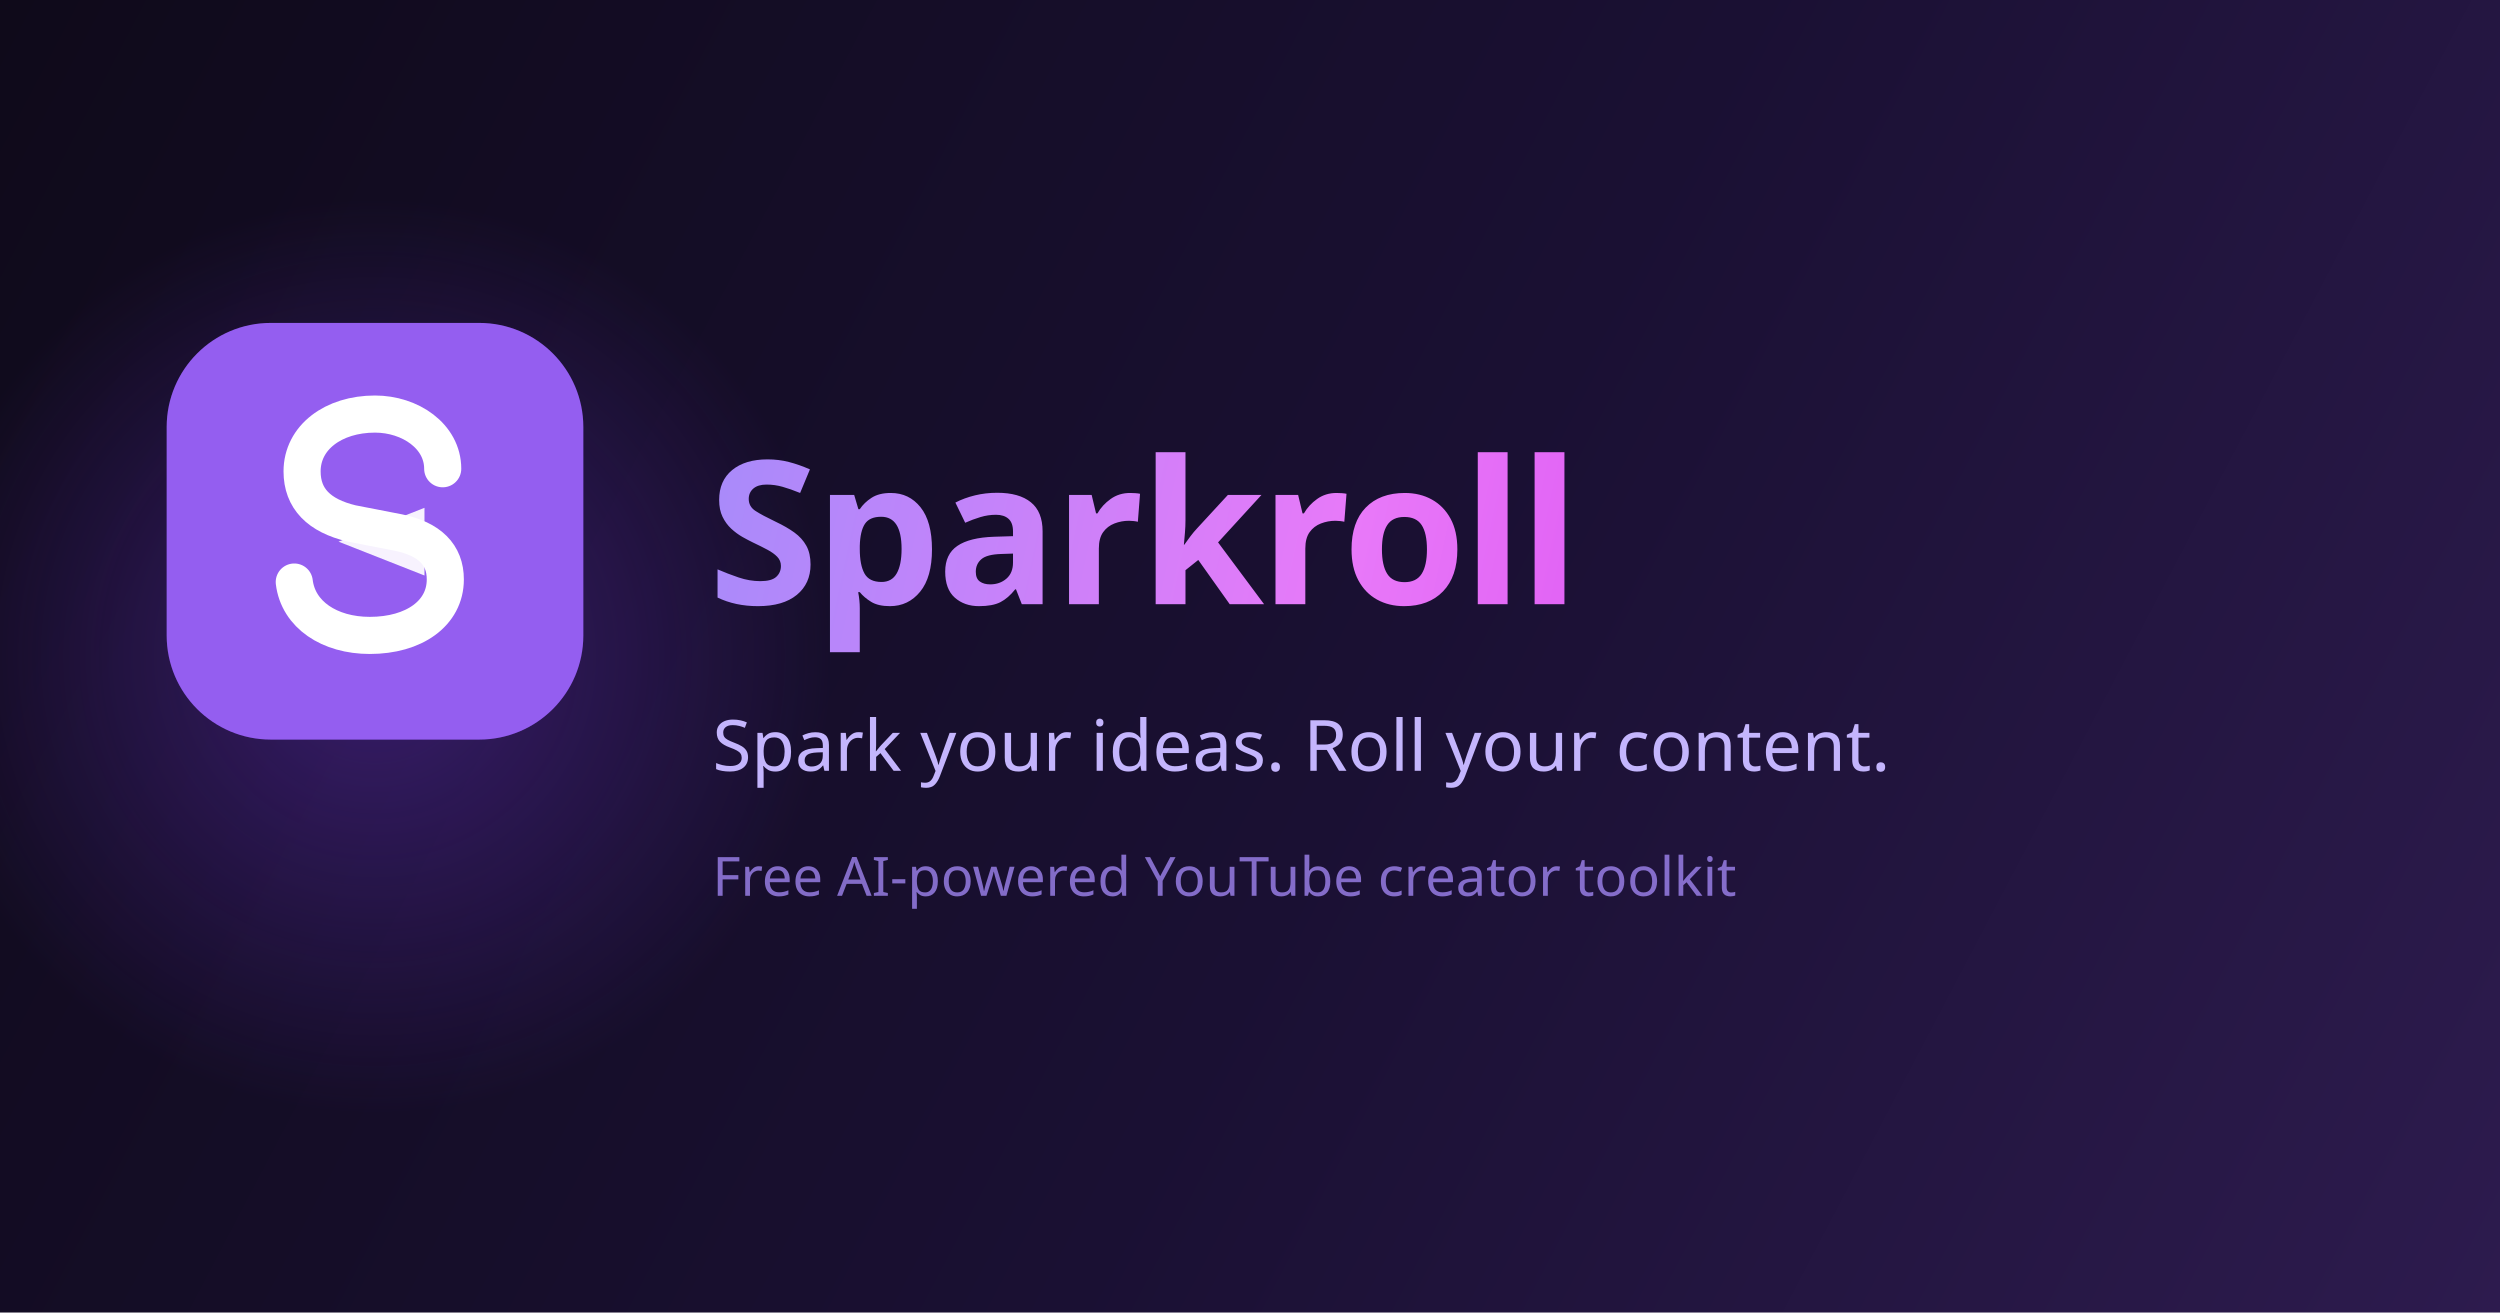
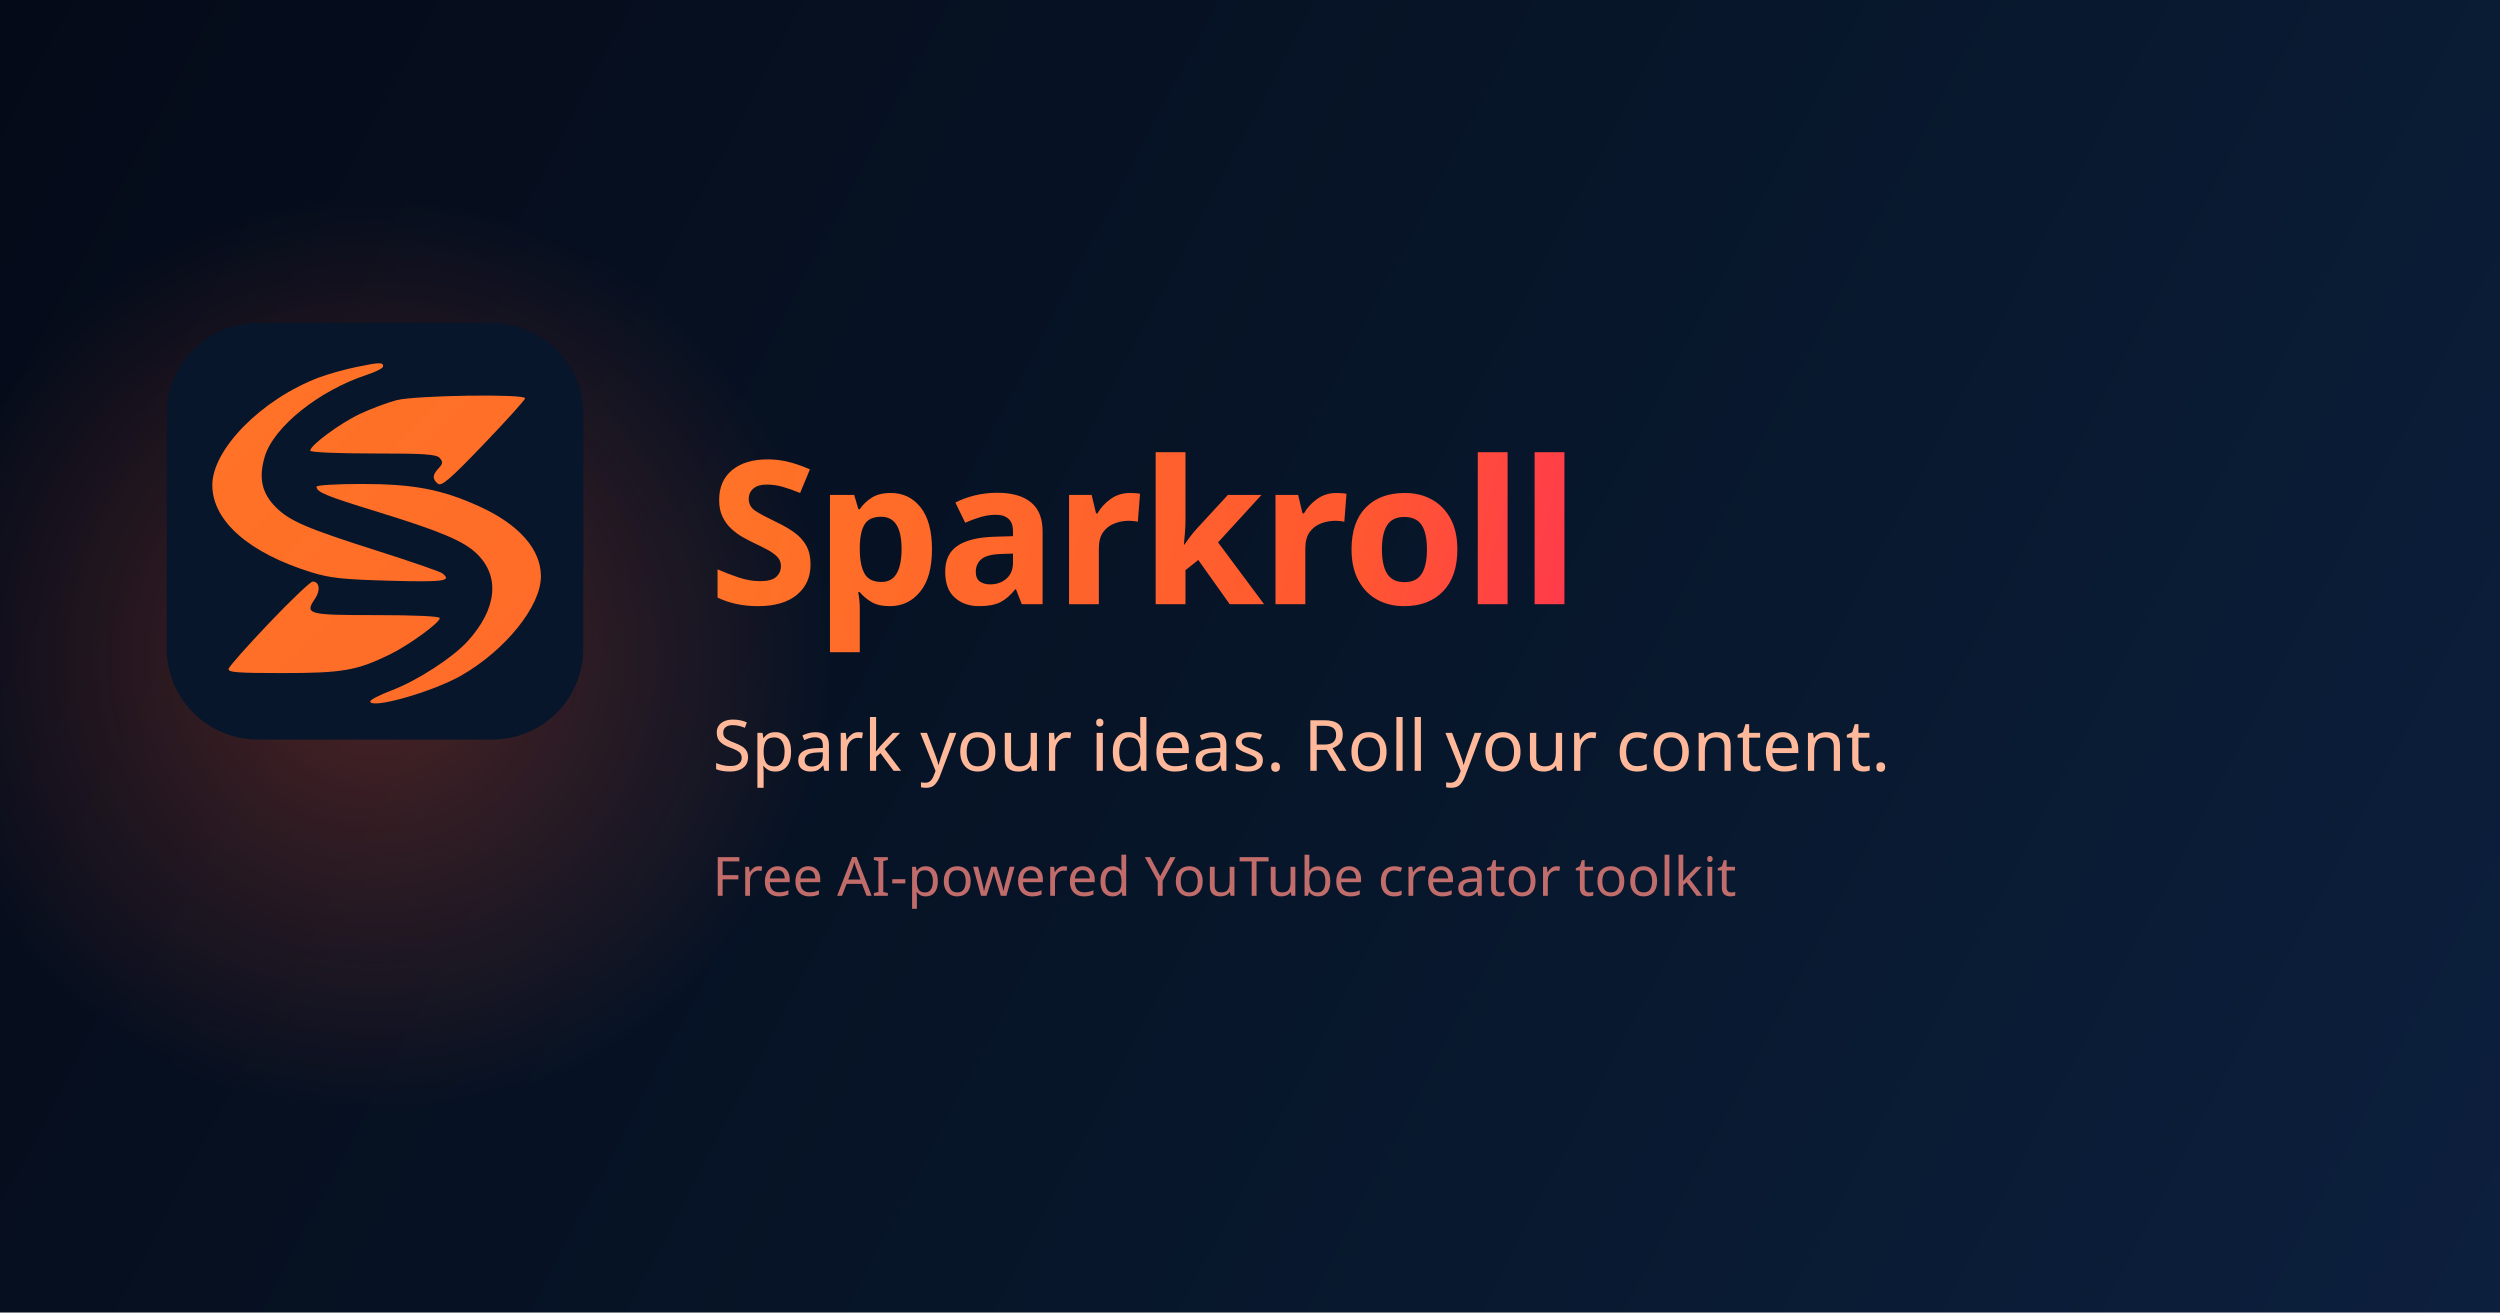
<svg xmlns="http://www.w3.org/2000/svg" width="1200" height="630" viewBox="0 0 1200 630" fill="none">
  <defs>
    <linearGradient id="bg" x1="0" y1="0" x2="1200" y2="630" gradientUnits="userSpaceOnUse">
-       <stop stop-color="#0f0a1a" />
-       <stop offset="0.55" stop-color="#1a1033" />
-       <stop offset="1" stop-color="#2d1b4e" />
+       <stop stop-color="#050A18" />
+       <stop offset="0.55" stop-color="#07162A" />
+       <stop offset="1" stop-color="#0c1f3d" />
    </linearGradient>
-     <linearGradient id="logo-bg" x1="80" y1="80" x2="280" y2="280" gradientUnits="userSpaceOnUse">
-       <stop stop-color="#7c3aed" />
-       <stop offset="1" stop-color="#d946ef" />
-     </linearGradient>
-     <linearGradient id="logo-shine" x1="100" y1="90" x2="220" y2="210" gradientUnits="userSpaceOnUse">
-       <stop stop-color="#fff" stop-opacity="0.18" />
-       <stop offset="1" stop-color="#fff" stop-opacity="0" />
+     <linearGradient id="logo-mark" x1="0" y1="0" x2="200" y2="200" gradientUnits="userSpaceOnUse">
+       <stop stop-color="#FF7426" />
+       <stop offset="0.45" stop-color="#FF5830" />
+       <stop offset="1" stop-color="#FF1172" />
    </linearGradient>
    <linearGradient id="title" x1="340" y1="200" x2="900" y2="320" gradientUnits="userSpaceOnUse">
-       <stop stop-color="#a78bfa" />
-       <stop offset="0.55" stop-color="#e879f9" />
-       <stop offset="1" stop-color="#d946ef" />
+       <stop stop-color="#FF7426" />
+       <stop offset="0.55" stop-color="#FF5830" />
+       <stop offset="1" stop-color="#FF1172" />
    </linearGradient>
    <radialGradient id="glow" cx="180" cy="315" r="220" gradientUnits="userSpaceOnUse">
-       <stop stop-color="#7c3aed" stop-opacity="0.35" />
-       <stop offset="1" stop-color="#7c3aed" stop-opacity="0" />
+       <stop stop-color="#FF5830" stop-opacity="0.28" />
+       <stop offset="1" stop-color="#FF5830" stop-opacity="0" />
    </radialGradient>
  </defs>
  <rect width="1200" height="630" fill="url(#bg)" />
  <circle cx="180" cy="315" r="220" fill="url(#glow)" />
  <g transform="translate(80,155) scale(6.25)">
-     <rect width="32" height="32" rx="8" fill="url(#logo-bg)" />
-     <rect width="32" height="32" rx="8" fill="url(#logo-shine)" />
-     <path d="M21.2 11.2C21.2 8.7 18.7 7 16 7c-3.2 0-5.6 1.8-5.6 4.4 0 2.1 1.3 3.4 3.8 4l3.6.7c2.4.5 3.6 1.7 3.6 3.6 0 2.6-2.4 4.3-5.8 4.3-3.1 0-5.5-1.6-5.8-4.1" stroke="#fff" stroke-width="2.85" stroke-linecap="round" stroke-linejoin="round" />
-     <path d="M13.2 16.8 19.8 14.2 19.8 19.4Z" fill="#fff" fill-opacity="0.92" />
+     <rect width="32" height="32" rx="7" fill="#07162A" />
+     <path d="M 14.584 3.383 C 13.672 3.571, 12.361 3.939, 11.672 4.201 C 7.285 5.868, 3.49 9.713, 3.505 12.474 C 3.521 15.219, 6.331 17.679, 11.146 19.162 C 12.55 19.595, 13.59 19.705, 17.153 19.801 C 21.332 19.914, 21.947 19.825, 21.158 19.222 C 20.991 19.095, 18.779 18.331, 16.243 17.524 C 10.745 15.774, 9.456 15.223, 8.392 14.163 C 7.307 13.084, 7.047 11.908, 7.531 10.276 C 8.21 7.986, 11.699 5.191, 15.389 3.98 C 16.05 3.763, 16.603 3.483, 16.617 3.357 C 16.657 3.008, 16.381 3.012, 14.584 3.383 M 17.649 5.936 C 16.954 6.116, 15.692 6.591, 14.845 6.989 C 13.311 7.711, 11.024 9.4, 11.024 9.811 C 11.024 9.936, 13.066 10.027, 15.849 10.027 C 19.868 10.027, 20.725 10.087, 20.98 10.383 C 21.229 10.673, 21.212 10.817, 20.888 11.162 C 20.4 11.682, 20.386 11.994, 20.832 12.351 C 21.11 12.574, 21.768 12.006, 24.351 9.312 C 26.099 7.49, 27.529 5.904, 27.529 5.788 C 27.529 5.435, 19.091 5.561, 17.649 5.936 M 11.51 12.575 C 11.51 12.994, 12.208 13.283, 16.121 14.486 C 21.001 15.987, 22.802 16.743, 23.809 17.716 C 25.628 19.472, 25.368 21.97, 23.108 24.454 C 21.964 25.711, 19.239 27.476, 17.318 28.203 C 16.393 28.553, 15.636 28.941, 15.636 29.064 C 15.636 29.697, 20.426 28.339, 22.618 27.084 C 26.026 25.132, 28.743 21.753, 28.743 19.467 C 28.743 17.391, 27.079 15.494, 24.041 14.105 C 21.16 12.788, 18.978 12.369, 14.99 12.369 C 13.076 12.369, 11.51 12.462, 11.51 12.575 M 7.869 23.05 C 6.2 24.801, 4.8 26.382, 4.757 26.563 C 4.692 26.836, 5.398 26.892, 8.899 26.892 C 13.488 26.892, 14.599 26.701, 17.105 25.48 C 18.598 24.753, 20.976 23.027, 20.976 22.67 C 20.976 22.529, 19.116 22.441, 16.114 22.441 C 10.814 22.441, 10.579 22.378, 11.397 21.174 C 11.829 20.537, 11.735 19.865, 11.214 19.865 C 11.043 19.865, 9.538 21.298, 7.869 23.05" fill="url(#logo-mark)" fill-rule="evenodd" />
  </g>
  <text x="340" y="290" fill="url(#title)" font-family="Segoe UI, system-ui, sans-serif" font-size="96" font-weight="700" letter-spacing="-2">Sparkroll</text>
-   <text x="342" y="370" fill="#c4b5fd" font-family="Segoe UI, system-ui, sans-serif" font-size="34" font-weight="500">Spark your ideas. Roll your content.</text>
-   <text x="342" y="430" fill="#a78bfa" fill-opacity="0.75" font-family="Segoe UI, system-ui, sans-serif" font-size="26">Free AI-powered YouTube creator toolkit</text>
+   <text x="342" y="370" fill="#ffb899" font-family="Segoe UI, system-ui, sans-serif" font-size="34" font-weight="500">Spark your ideas. Roll your content.</text>
+   <text x="342" y="430" fill="#ff8a80" fill-opacity="0.75" font-family="Segoe UI, system-ui, sans-serif" font-size="26">Free AI-powered YouTube creator toolkit</text>
</svg>
